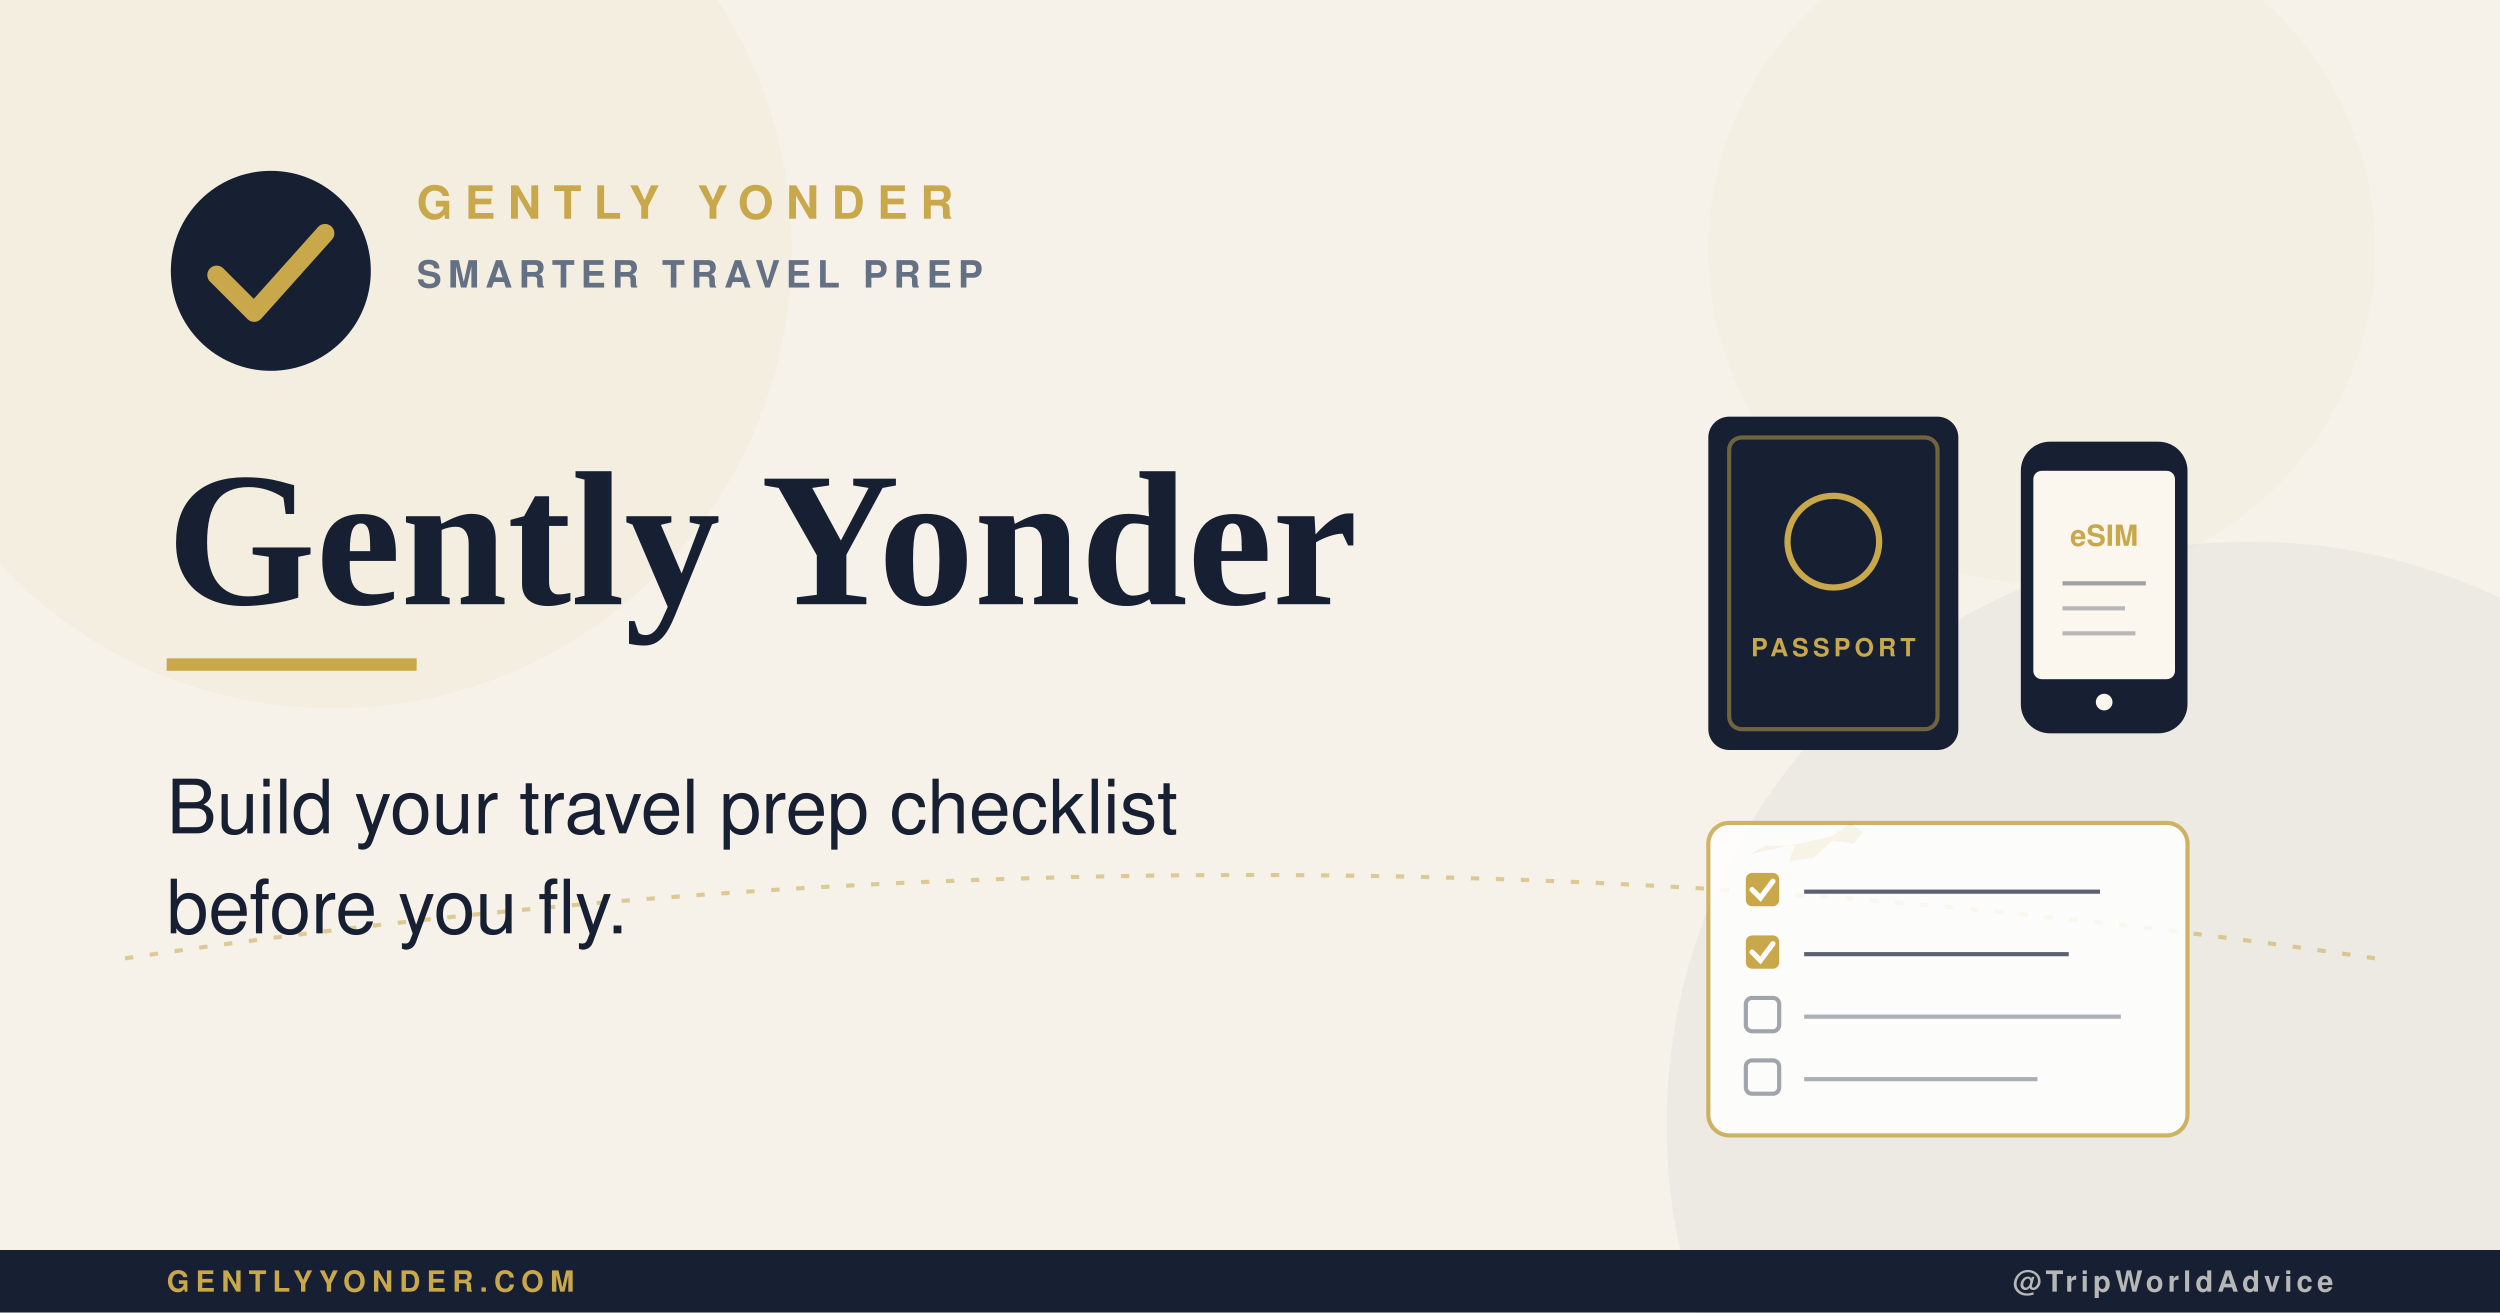
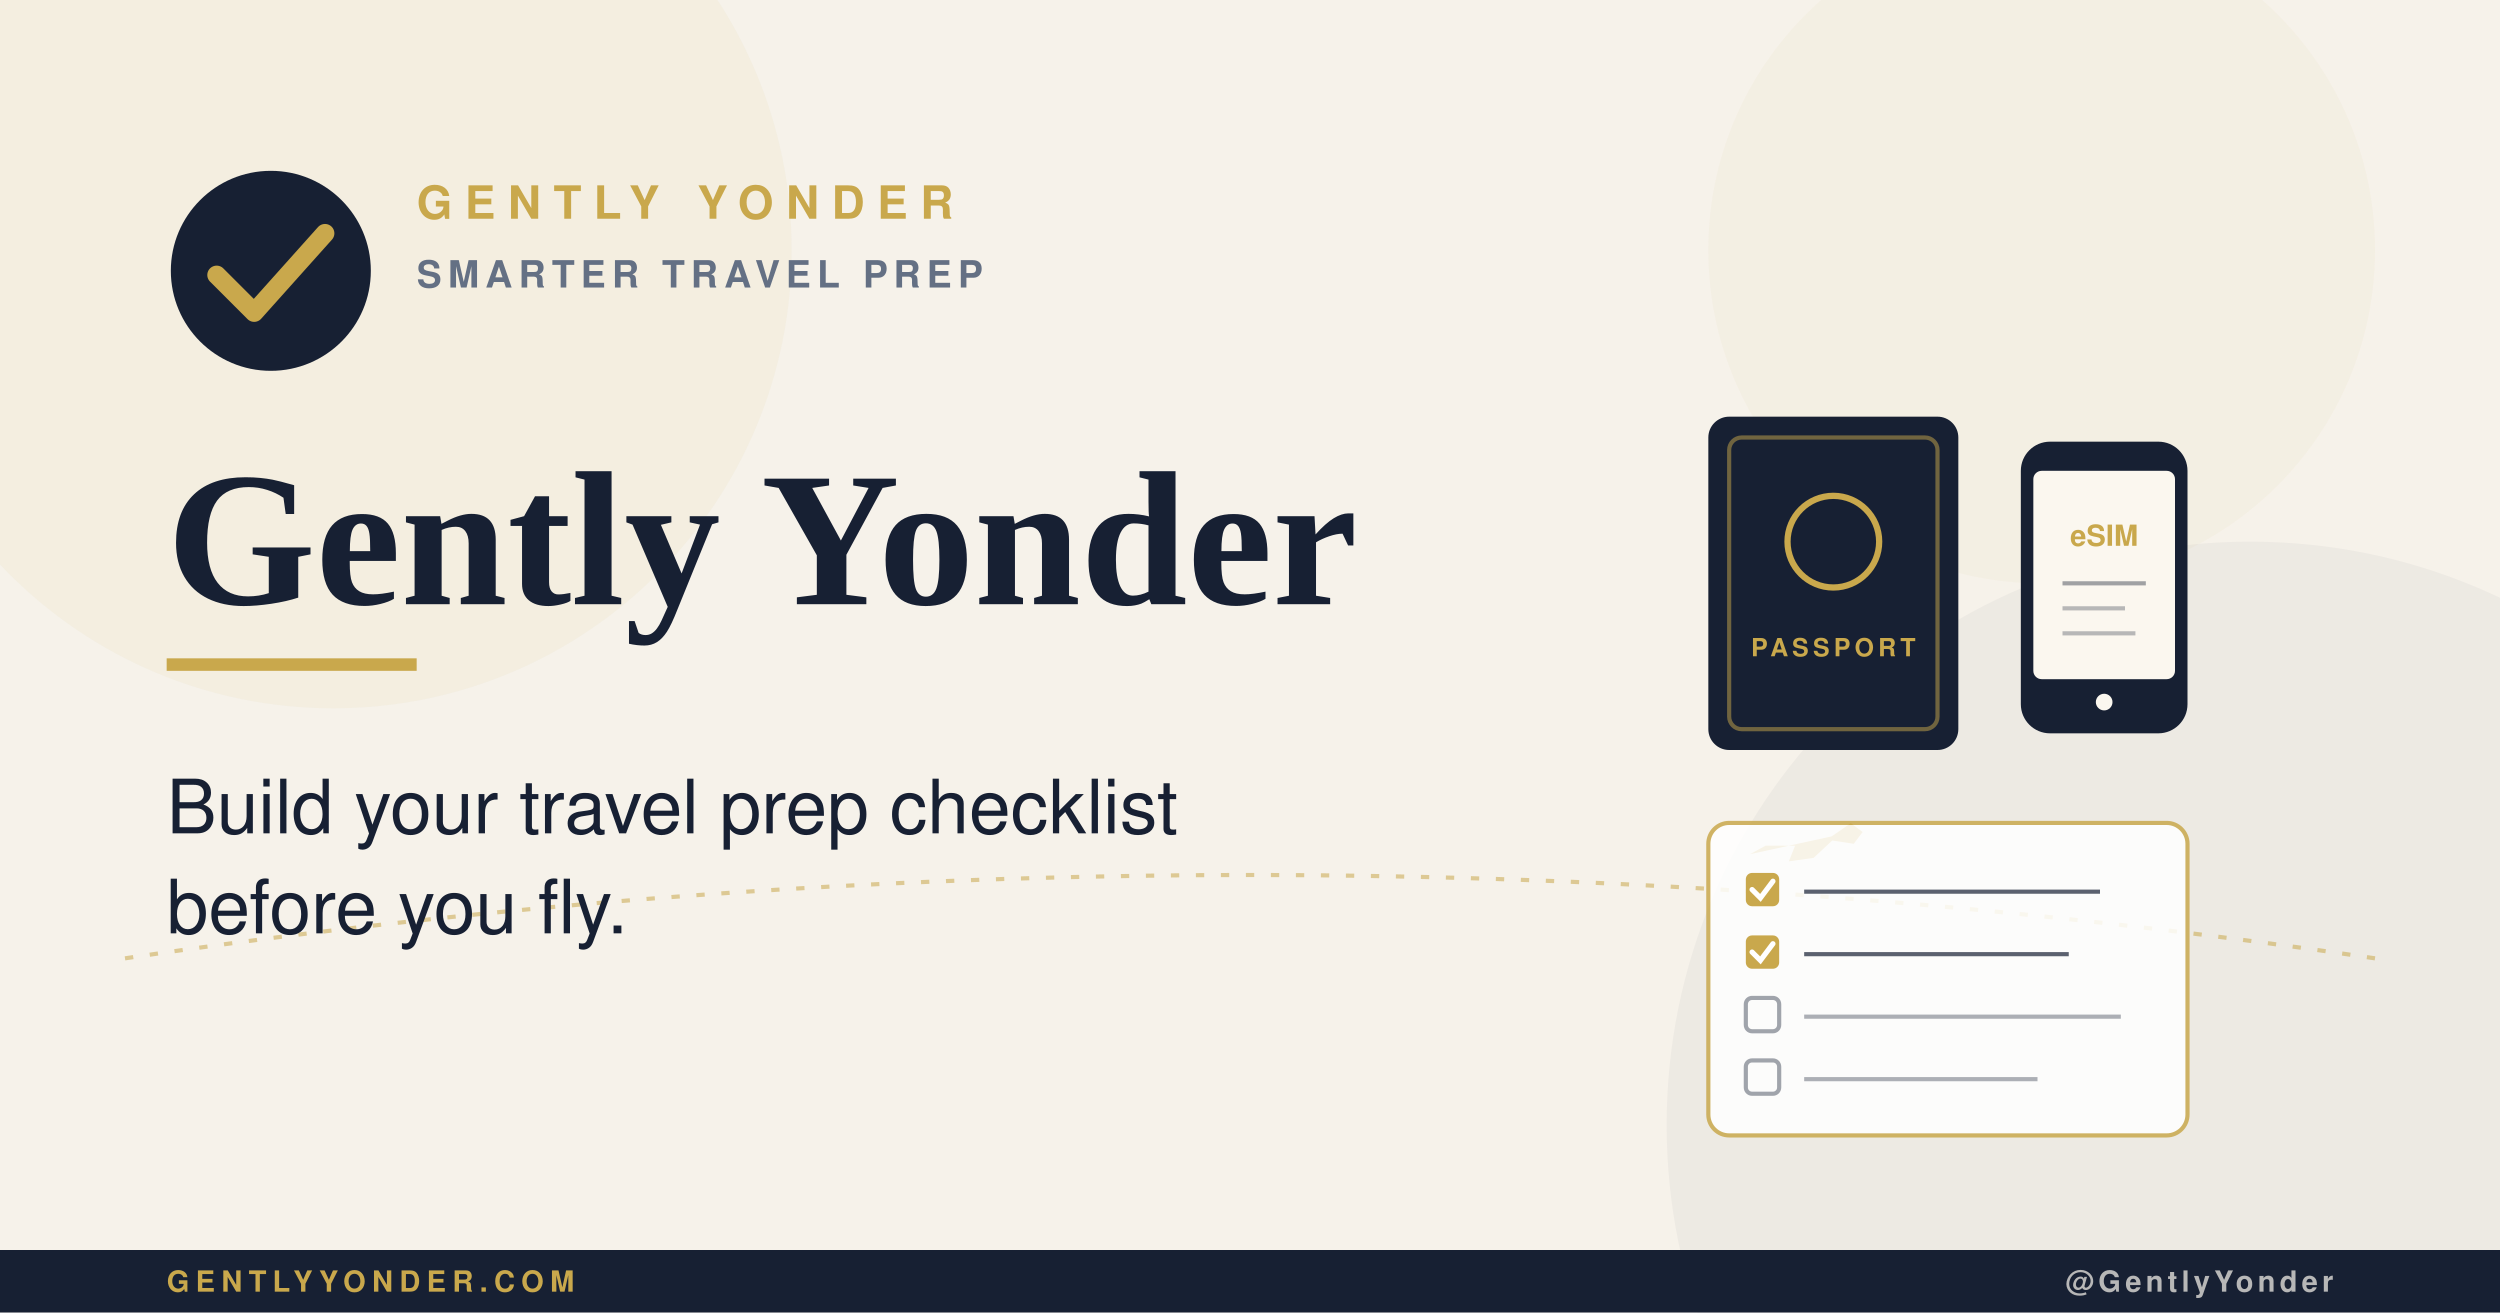
<svg xmlns="http://www.w3.org/2000/svg" viewBox="0 0 1200 630" width="1200" height="630">
  <rect width="1200" height="630" fill="#F6F2EA" />
  <circle cx="160" cy="120" r="220" fill="#C9A84C" opacity="0.06" />
  <circle cx="1080" cy="540" r="280" fill="#172033" opacity="0.04" />
  <circle cx="980" cy="120" r="160" fill="#C9A84C" opacity="0.05" />
  <path d="M 60 460 Q 600 380 1140 460" stroke="#C9A84C" stroke-width="2" fill="none" stroke-dasharray="4 8" opacity="0.55" />
  <g transform="translate(840 410) rotate(-8)">
    <path d="M 0 0 L 40 -3 L 50 -8 L 55 -3 L 50 2 L 40 -1 L 30 6 L 18 6 L 22 -1 L 8 -3 Z" fill="#C9A84C" opacity="0.9" />
  </g>
  <g transform="translate(80 80)">
    <circle cx="50" cy="50" r="48" fill="#172033" />
    <path d="M 24 52 L 42 70 L 76 32" stroke="#C9A84C" stroke-width="9" fill="none" stroke-linecap="round" stroke-linejoin="round" />
  </g>
  <text x="200" y="105" font-family="Helvetica, Arial, sans-serif" font-weight="800" font-size="22" letter-spacing="6" fill="#C9A84C">GENTLY YONDER</text>
  <text x="200" y="138" font-family="Helvetica, Arial, sans-serif" font-weight="600" font-size="18" letter-spacing="3" fill="#647084">SMARTER TRAVEL PREP</text>
  <text x="80" y="290" font-family="Georgia, 'Times New Roman', serif" font-weight="700" font-size="92" fill="#172033">Gently Yonder</text>
  <rect x="80" y="316" width="120" height="6" fill="#C9A84C" />
  <text x="80" y="400" font-family="Helvetica, Arial, sans-serif" font-weight="500" font-size="36" fill="#172033">Build your travel prep checklist</text>
  <text x="80" y="448" font-family="Helvetica, Arial, sans-serif" font-weight="500" font-size="36" fill="#172033">before you fly.</text>
  <g transform="translate(820 200)">
    <g transform="translate(0 0)">
      <rect x="0" y="0" width="120" height="160" rx="10" fill="#172033" />
      <rect x="10" y="10" width="100" height="140" rx="6" fill="none" stroke="#C9A84C" stroke-width="2" opacity="0.5" />
      <circle cx="60" cy="60" r="22" fill="none" stroke="#C9A84C" stroke-width="3" />
      <text x="60" y="115" text-anchor="middle" font-family="Helvetica, Arial, sans-serif" font-weight="800" font-size="12" letter-spacing="2" fill="#C9A84C">PASSPORT</text>
    </g>
    <g transform="translate(150 12)">
      <rect x="0" y="0" width="80" height="140" rx="14" fill="#172033" />
      <rect x="6" y="14" width="68" height="100" rx="4" fill="#FBF7EF" />
      <text x="40" y="50" text-anchor="middle" font-family="Helvetica, Arial, sans-serif" font-weight="800" font-size="14" fill="#C9A84C">eSIM</text>
      <line x1="20" y1="68" x2="60" y2="68" stroke="#172033" stroke-width="2" opacity="0.4" />
      <line x1="20" y1="80" x2="50" y2="80" stroke="#172033" stroke-width="2" opacity="0.3" />
      <line x1="20" y1="92" x2="55" y2="92" stroke="#172033" stroke-width="2" opacity="0.3" />
      <circle cx="40" cy="125" r="4" fill="#FBF7EF" />
    </g>
    <g transform="translate(0 195)">
      <rect x="0" y="0" width="230" height="150" rx="10" fill="#FFFFFF" stroke="#C9A84C" stroke-width="2" opacity="0.85" />
      <g transform="translate(18 24)">
        <rect x="0" y="0" width="16" height="16" rx="3" fill="#C9A84C" />
        <path d="M 3 8 L 7 12 L 13 4" stroke="#FFFFFF" stroke-width="2.5" fill="none" stroke-linecap="round" />
        <line x1="28" y1="9" x2="170" y2="9" stroke="#172033" stroke-width="2" opacity="0.7" />
      </g>
      <g transform="translate(18 54)">
        <rect x="0" y="0" width="16" height="16" rx="3" fill="#C9A84C" />
        <path d="M 3 8 L 7 12 L 13 4" stroke="#FFFFFF" stroke-width="2.5" fill="none" stroke-linecap="round" />
        <line x1="28" y1="9" x2="155" y2="9" stroke="#172033" stroke-width="2" opacity="0.7" />
      </g>
      <g transform="translate(18 84)">
        <rect x="0" y="0" width="16" height="16" rx="3" fill="none" stroke="#172033" stroke-width="2" opacity="0.4" />
        <line x1="28" y1="9" x2="180" y2="9" stroke="#172033" stroke-width="2" opacity="0.35" />
      </g>
      <g transform="translate(18 114)">
        <rect x="0" y="0" width="16" height="16" rx="3" fill="none" stroke="#172033" stroke-width="2" opacity="0.4" />
        <line x1="28" y1="9" x2="140" y2="9" stroke="#172033" stroke-width="2" opacity="0.35" />
      </g>
    </g>
  </g>
  <rect x="0" y="600" width="1200" height="30" fill="#172033" />
  <text x="80" y="620" font-family="Helvetica, Arial, sans-serif" font-weight="700" font-size="14" letter-spacing="3" fill="#C9A84C">GENTLYYONDER.COM</text>
-   <text x="1120" y="620" text-anchor="end" font-family="Helvetica, Arial, sans-serif" font-weight="600" font-size="14" letter-spacing="2" fill="#FBF7EF" opacity="0.7">@TripWorldAdvice</text>
+   <text x="1120" y="620" text-anchor="end" font-family="Helvetica, Arial, sans-serif" font-weight="600" font-size="14" letter-spacing="2" fill="#FBF7EF" opacity="0.7">@GentlyYonder</text>
</svg>
